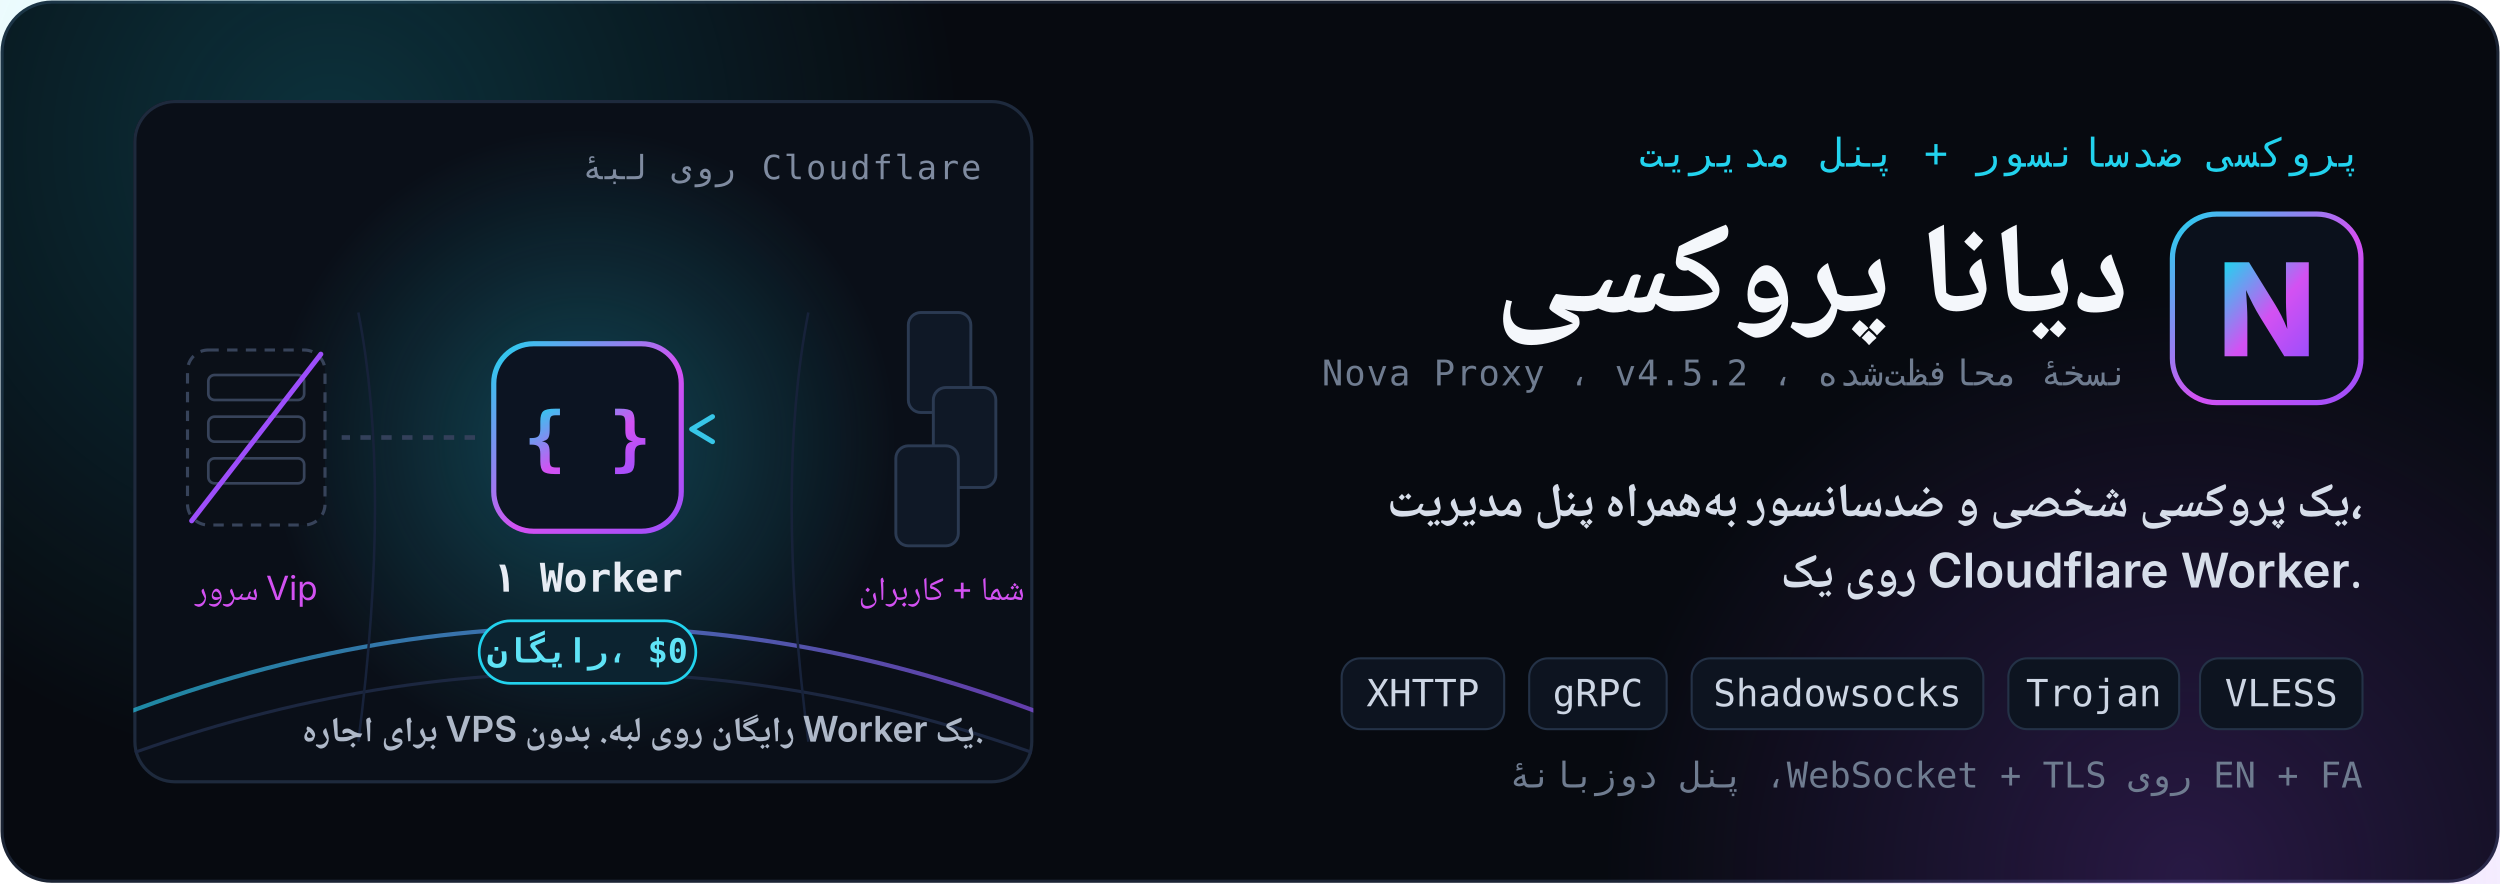
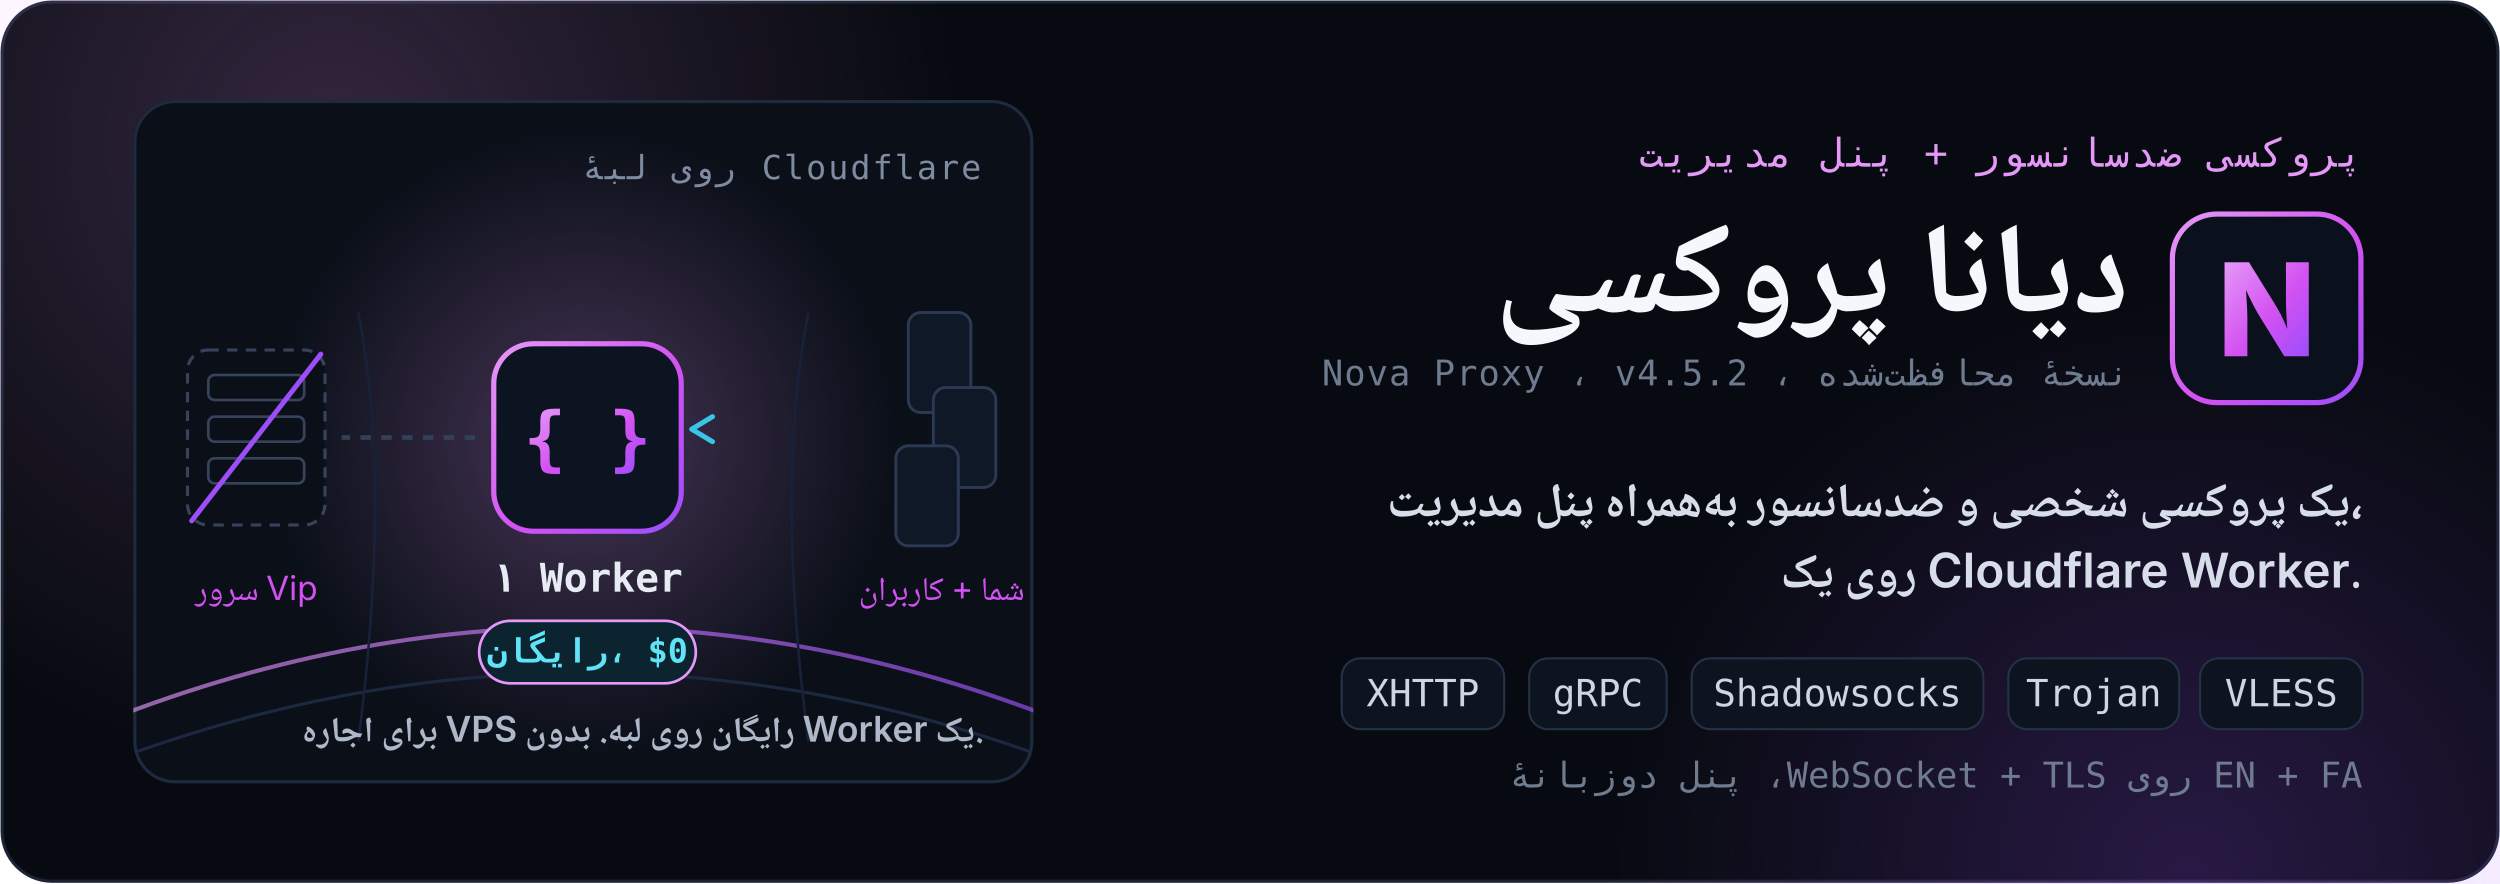
<svg xmlns="http://www.w3.org/2000/svg" width="1200" height="424" viewBox="0 0 1200 424" role="img" aria-labelledby="ht hd" lang="fa">
  <defs>
    <linearGradient id="g" x1="0" y1="0" x2="1" y2="1">
-       <stop offset="0" stop-color="#22d3ee" />
+       <stop offset="0" stop-color="#e598f7" />
      <stop offset="0.55" stop-color="#d351f2" />
      <stop offset="1" stop-color="#9d4efb" />
    </linearGradient>
    <linearGradient id="gh" x1="0" y1="0" x2="1" y2="0">
-       <stop offset="0" stop-color="#22d3ee" />
+       <stop offset="0" stop-color="#e598f7" />
      <stop offset="1" stop-color="#9d4efb" />
    </linearGradient>
    <radialGradient id="nglow" cx="0.5" cy="0.5" r="0.5">
-       <stop offset="0" stop-color="#22d3ee" stop-opacity="0.5" />
-       <stop offset="1" stop-color="#22d3ee" stop-opacity="0" />
+       <stop offset="0" stop-color="#e598f7" stop-opacity="0.5" />
+       <stop offset="1" stop-color="#e598f7" stop-opacity="0" />
    </radialGradient>
    <radialGradient id="corner" cx="0.5" cy="0.5" r="0.5">
      <stop offset="0" stop-color="#9d4efb" stop-opacity="0.16" />
      <stop offset="1" stop-color="#9d4efb" stop-opacity="0" />
    </radialGradient>
    <radialGradient id="glowTR" cx="0.5" cy="0.5" r="0.5">
-       <stop offset="0" stop-color="#22d3ee" stop-opacity="0.20" />
-       <stop offset="1" stop-color="#22d3ee" stop-opacity="0" />
+       <stop offset="0" stop-color="#e598f7" stop-opacity="0.20" />
+       <stop offset="1" stop-color="#e598f7" stop-opacity="0" />
    </radialGradient>
    <radialGradient id="glowV" cx="0.5" cy="0.5" r="0.5">
      <stop offset="0" stop-color="#9d4efb" stop-opacity="0.22" />
      <stop offset="1" stop-color="#9d4efb" stop-opacity="0" />
    </radialGradient>
    <radialGradient id="nodeGlow" cx="0.5" cy="0.5" r="0.5">
-       <stop offset="0" stop-color="#22d3ee" stop-opacity="0.55" />
-       <stop offset="1" stop-color="#22d3ee" stop-opacity="0" />
+       <stop offset="0" stop-color="#e598f7" stop-opacity="0.55" />
+       <stop offset="1" stop-color="#e598f7" stop-opacity="0" />
    </radialGradient>
    <clipPath id="boardClip">
      <rect x="64" y="48" width="432" height="328" rx="20" />
    </clipPath>
  </defs>
  <rect x="1" y="1" width="1198" height="422" rx="24" fill="#070a10" />
  <rect x="1" y="1" width="1198" height="422" rx="24" fill="none" stroke="#1b2434" stroke-width="1.5" />
  <circle cx="160" cy="70" r="300" fill="url(#glowTR)" />
  <circle cx="1050" cy="420" r="280" fill="url(#glowV)" />
  <g>
-     <text x="1134" y="80" text-anchor="end" font-family="ui-monospace,SFMono-Regular,Menlo,monospace" font-size="19" letter-spacing="1" fill="#22d3ee">پروکسی ضدسانسور + پنل مدیریت</text>
+     <text x="1134" y="80" text-anchor="end" font-family="ui-monospace,SFMono-Regular,Menlo,monospace" font-size="19" letter-spacing="1" fill="#e598f7">پروکسی ضدسانسور + پنل مدیریت</text>
    <rect x="1042" y="102" width="92" height="92" rx="22" fill="#0b111c" />
    <rect x="1042.75" y="102.75" width="90.5" height="90.5" rx="21.25" fill="none" stroke="url(#g)" stroke-width="2.5" />
    <text x="1088" y="171" text-anchor="middle" font-family="-apple-system,BlinkMacSystemFont,Segoe UI,sans-serif" font-size="62" font-weight="800" fill="url(#g)">N</text>
    <text x="1022" y="150" text-anchor="end" font-family="Vazirmatn,'Vazir','IRANSans','Noto Naskh Arabic',-apple-system,'Segoe UI','Tahoma',sans-serif" font-size="62" font-weight="800" fill="#f4f7fb">دیانا پروکسی</text>
    <text x="1022" y="185" text-anchor="end" font-family="ui-monospace,SFMono-Regular,Menlo,monospace" font-size="17" letter-spacing="0.5" fill="#6f7c90">⁦Nova Proxy⁩ ، ⁦v4.5.2⁩ ، نسخهٔ محافظت‌شده</text>
    <text x="1134" y="248" text-anchor="end" font-family="Vazirmatn,'Vazir','IRANSans','Noto Naskh Arabic',-apple-system,'Segoe UI','Tahoma',sans-serif" font-size="23" font-weight="600" fill="#d7deea">یک پروکسی شخصی و ضدسانسور به‌همراه پنل مدیریت،</text>
    <text x="1134" y="282" text-anchor="end" font-family="Vazirmatn,'Vazir','IRANSans','Noto Naskh Arabic',-apple-system,'Segoe UI','Tahoma',sans-serif" font-size="23" font-weight="600" fill="#d7deea">روی یک ⁦Cloudflare Worker⁩.</text>
    <g font-family="ui-monospace,SFMono-Regular,Menlo,monospace" font-size="18">
      <g>
        <rect x="1056" y="316" width="78" height="34" rx="9" fill="#0d1420" stroke="#243247" />
        <text x="1095" y="339" text-anchor="middle" fill="#cdd6e4">VLESS</text>
      </g>
      <g>
        <rect x="964" y="316" width="82" height="34" rx="9" fill="#0d1420" stroke="#243247" />
        <text x="1005" y="339" text-anchor="middle" fill="#cdd6e4">Trojan</text>
      </g>
      <g>
        <rect x="812" y="316" width="140" height="34" rx="9" fill="#0d1420" stroke="#243247" />
        <text x="882" y="339" text-anchor="middle" fill="#cdd6e4">Shadowsocks</text>
      </g>
      <g>
        <rect x="734" y="316" width="66" height="34" rx="9" fill="#0d1420" stroke="#243247" />
        <text x="767" y="339" text-anchor="middle" fill="#cdd6e4">gRPC</text>
      </g>
      <g>
        <rect x="644" y="316" width="78" height="34" rx="9" fill="#0d1420" stroke="#243247" />
        <text x="683" y="339" text-anchor="middle" fill="#cdd6e4">XHTTP</text>
      </g>
    </g>
    <text x="1134" y="378" text-anchor="end" font-family="ui-monospace,SFMono-Regular,Menlo,monospace" font-size="17" fill="#6f7c90">روی ⁦WebSocket + TLS⁩، پنل دوزبانهٔ ⁦EN + FA⁩</text>
  </g>
  <g>
    <rect x="64" y="48" width="432" height="328" rx="20" fill="#0a0f18" />
    <rect x="64.75" y="48.75" width="430.5" height="326.5" rx="19.25" fill="none" stroke="#1e2a3d" stroke-width="1.5" />
    <g clip-path="url(#boardClip)">
      <circle cx="280" cy="212" r="150" fill="url(#nodeGlow)" opacity="0.5" />
      <path d="M36 352 Q280 250 524 352" fill="none" stroke="url(#gh)" stroke-width="2" opacity="0.65" />
      <path d="M36 372 Q280 274 524 372" fill="none" stroke="#1c2740" stroke-width="1.5" />
      <path d="M172 356 Q188 232 172 150" fill="none" stroke="#17223a" stroke-width="1.2" />
      <path d="M388 356 Q372 232 388 150" fill="none" stroke="#17223a" stroke-width="1.2" />
    </g>
    <text x="472" y="86" text-anchor="end" font-family="ui-monospace,SFMono-Regular,Menlo,monospace" font-size="16" letter-spacing="1" fill="#7f8ba0">روی لبهٔ ⁦Cloudflare⁩</text>
    <g>
      <rect x="436" y="150" width="30" height="48" rx="6" fill="#0f1826" stroke="#2b3a52" stroke-width="1.4" />
      <rect x="448" y="186" width="30" height="48" rx="6" fill="#0f1826" stroke="#2b3a52" stroke-width="1.4" />
      <rect x="430" y="214" width="30" height="48" rx="6" fill="#0f1826" stroke="#2b3a52" stroke-width="1.4" />
      <text x="452" y="288" text-anchor="middle" font-family="Vazirmatn,'Vazir','IRANSans','Noto Naskh Arabic',-apple-system,'Segoe UI','Tahoma',sans-serif" font-size="16" fill="#d351f2">شما + کاربران</text>
    </g>
    <path d="M424 206 H336" fill="none" stroke="url(#gh)" stroke-width="2.4" />
    <path d="M342 200 l-10 6 l10 6" fill="none" stroke="#37c6e8" stroke-width="2.4" stroke-linecap="round" stroke-linejoin="round" />
    <rect x="236" y="164" width="92" height="92" rx="20" fill="#0c1422" />
    <rect x="237" y="165" width="90" height="90" rx="19" fill="none" stroke="url(#g)" stroke-width="2.5" />
    <text x="282" y="222" text-anchor="middle" font-family="ui-monospace,SFMono-Regular,Menlo,monospace" font-size="34" font-weight="700" fill="url(#g)">{ }</text>
    <text x="282" y="284" text-anchor="middle" font-family="ui-monospace,SFMono-Regular,Menlo,monospace" font-size="19" font-weight="700" fill="#e7ecf4">۱ Worker</text>
    <g>
-       <rect x="230" y="298" width="104" height="30" rx="15" fill="#0c2330" stroke="#22d3ee" stroke-width="1.3" />
+       <rect x="230" y="298" width="104" height="30" rx="15" fill="#0c2330" stroke="#e598f7" stroke-width="1.3" />
      <text x="282" y="318" text-anchor="middle" font-family="ui-monospace,SFMono-Regular,Menlo,monospace" font-size="16" font-weight="700" fill="#5fe3f6">رایگان، ⁦$0⁩</text>
    </g>
    <path d="M228 210 H164" fill="none" stroke="#33405a" stroke-width="2.2" stroke-dasharray="5 5" />
    <g>
      <rect x="90" y="168" width="66" height="84" rx="10" fill="#0b1018" stroke="#37435a" stroke-width="1.5" stroke-dasharray="5 4" />
      <rect x="100" y="180" width="46" height="12" rx="3" fill="none" stroke="#37435a" stroke-width="1.3" />
      <rect x="100" y="200" width="46" height="12" rx="3" fill="none" stroke="#37435a" stroke-width="1.3" />
      <rect x="100" y="220" width="46" height="12" rx="3" fill="none" stroke="#37435a" stroke-width="1.3" />
      <path d="M92 250 L154 170" stroke="#9d4efb" stroke-width="2.4" stroke-linecap="round" />
      <text x="123" y="288" text-anchor="middle" font-family="Vazirmatn,'Vazir','IRANSans','Noto Naskh Arabic',-apple-system,'Segoe UI','Tahoma',sans-serif" font-size="16" fill="#d351f2">سرور Vip</text>
    </g>
    <text x="472" y="356" text-anchor="end" font-family="Vazirmatn,'Vazir','IRANSans','Noto Naskh Arabic',-apple-system,'Segoe UI','Tahoma',sans-serif" font-size="17" font-weight="600" fill="#aeb8c8">یک ⁦Worker⁩ رایگان روی لبه. بدون ⁦VPS⁩ برای اجاره.</text>
  </g>
</svg>
